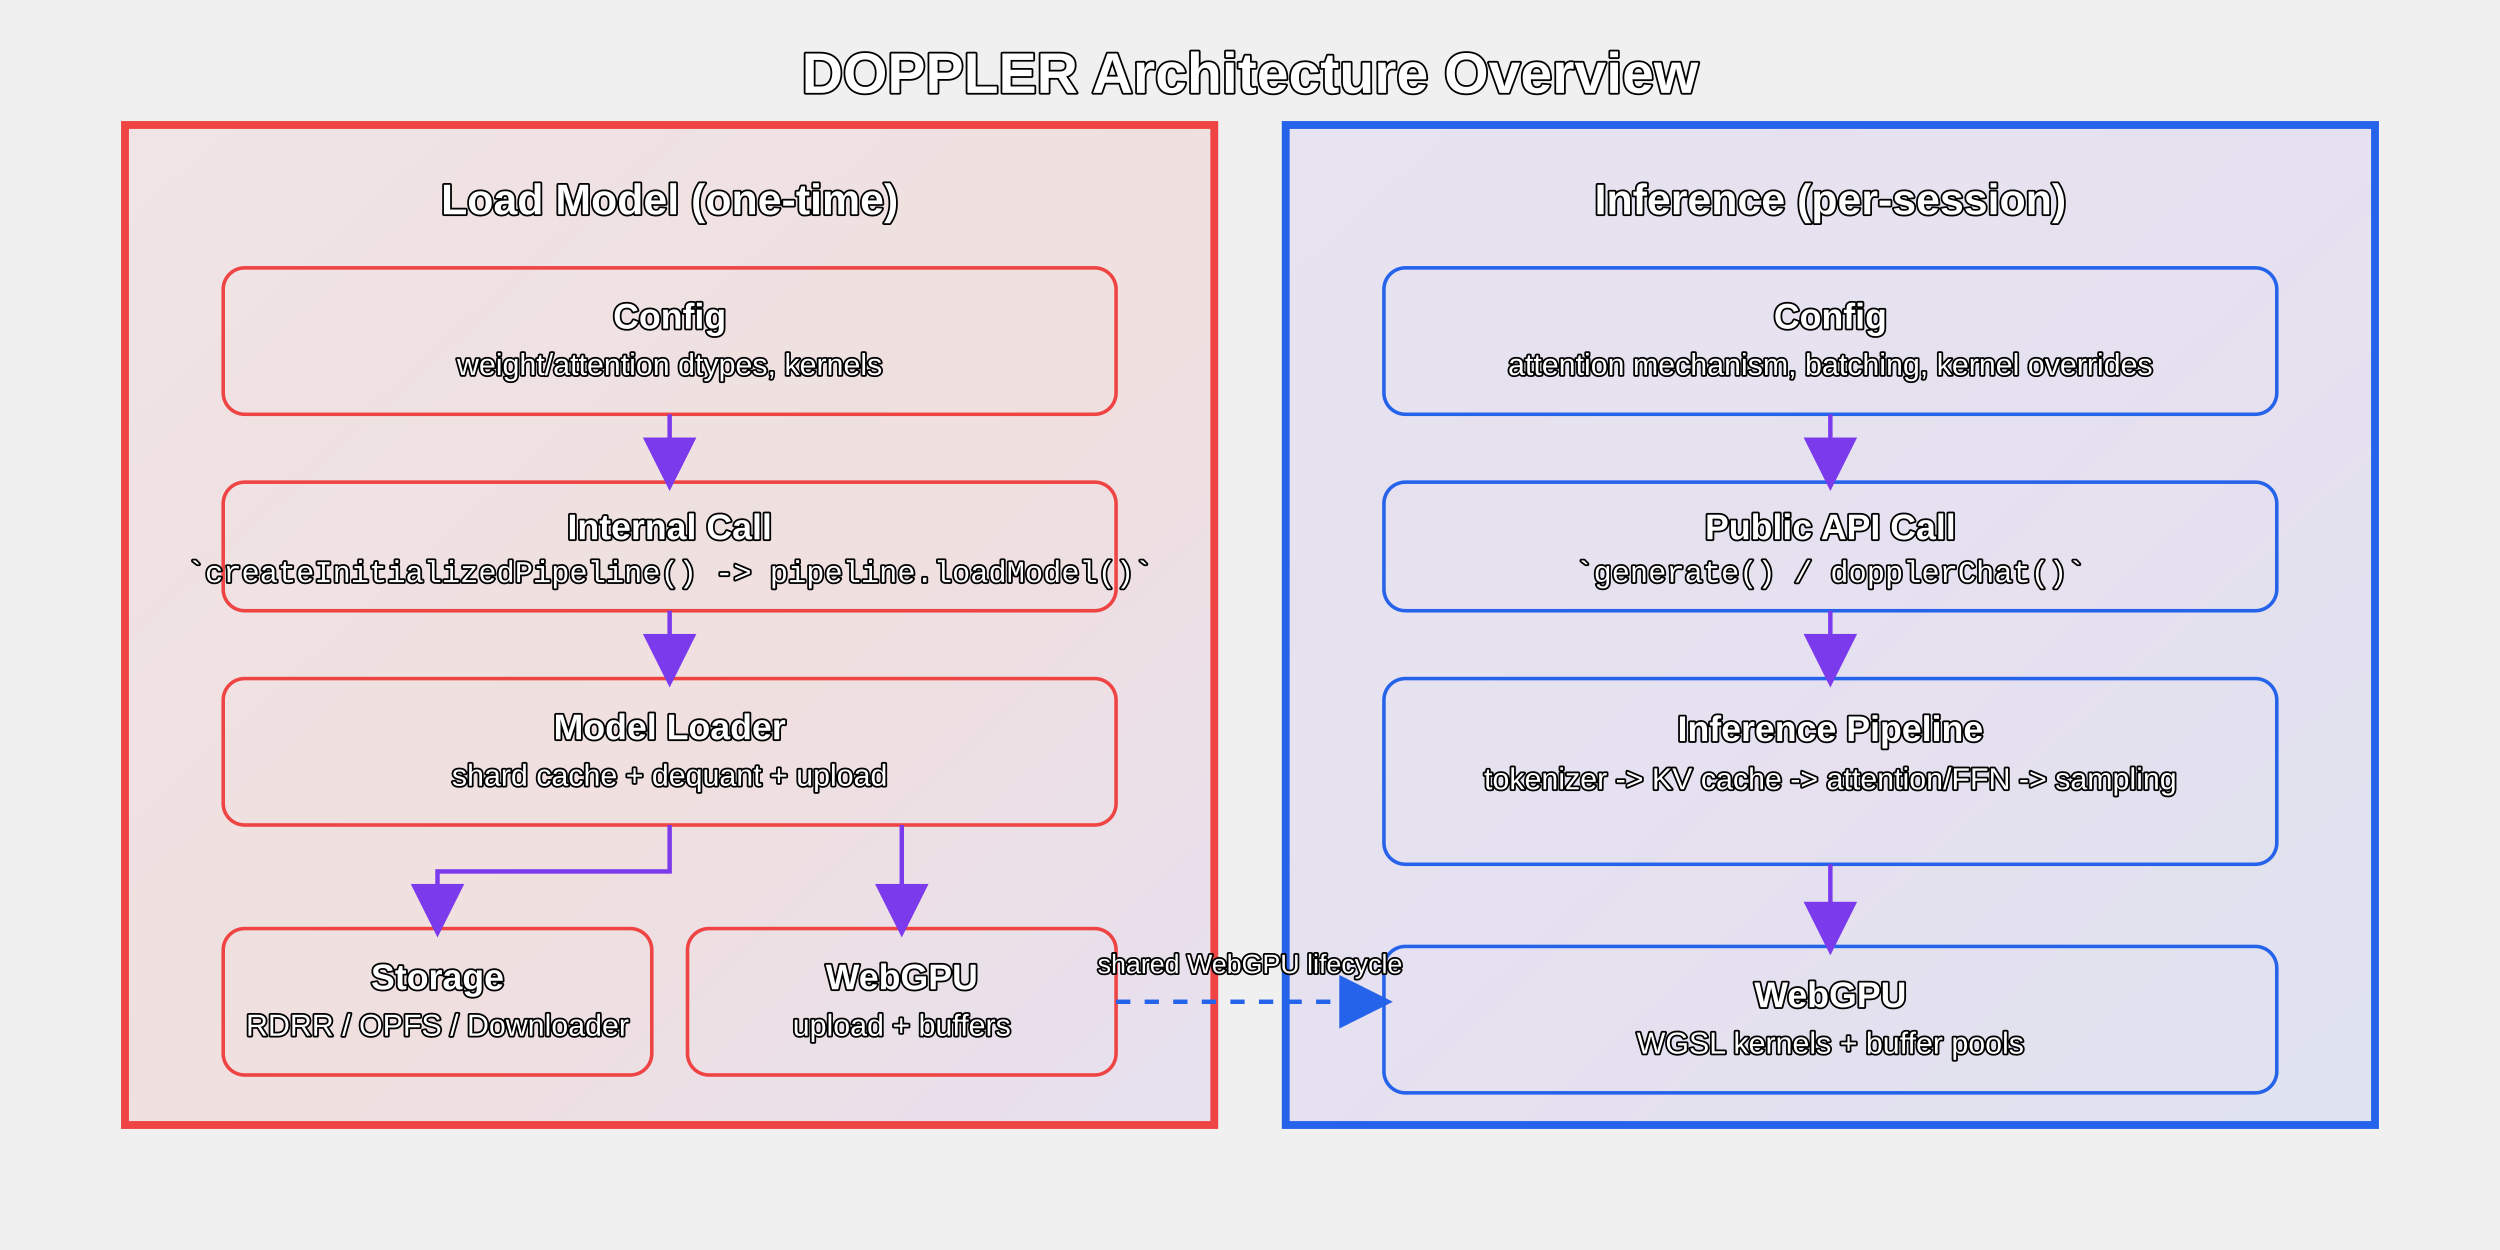
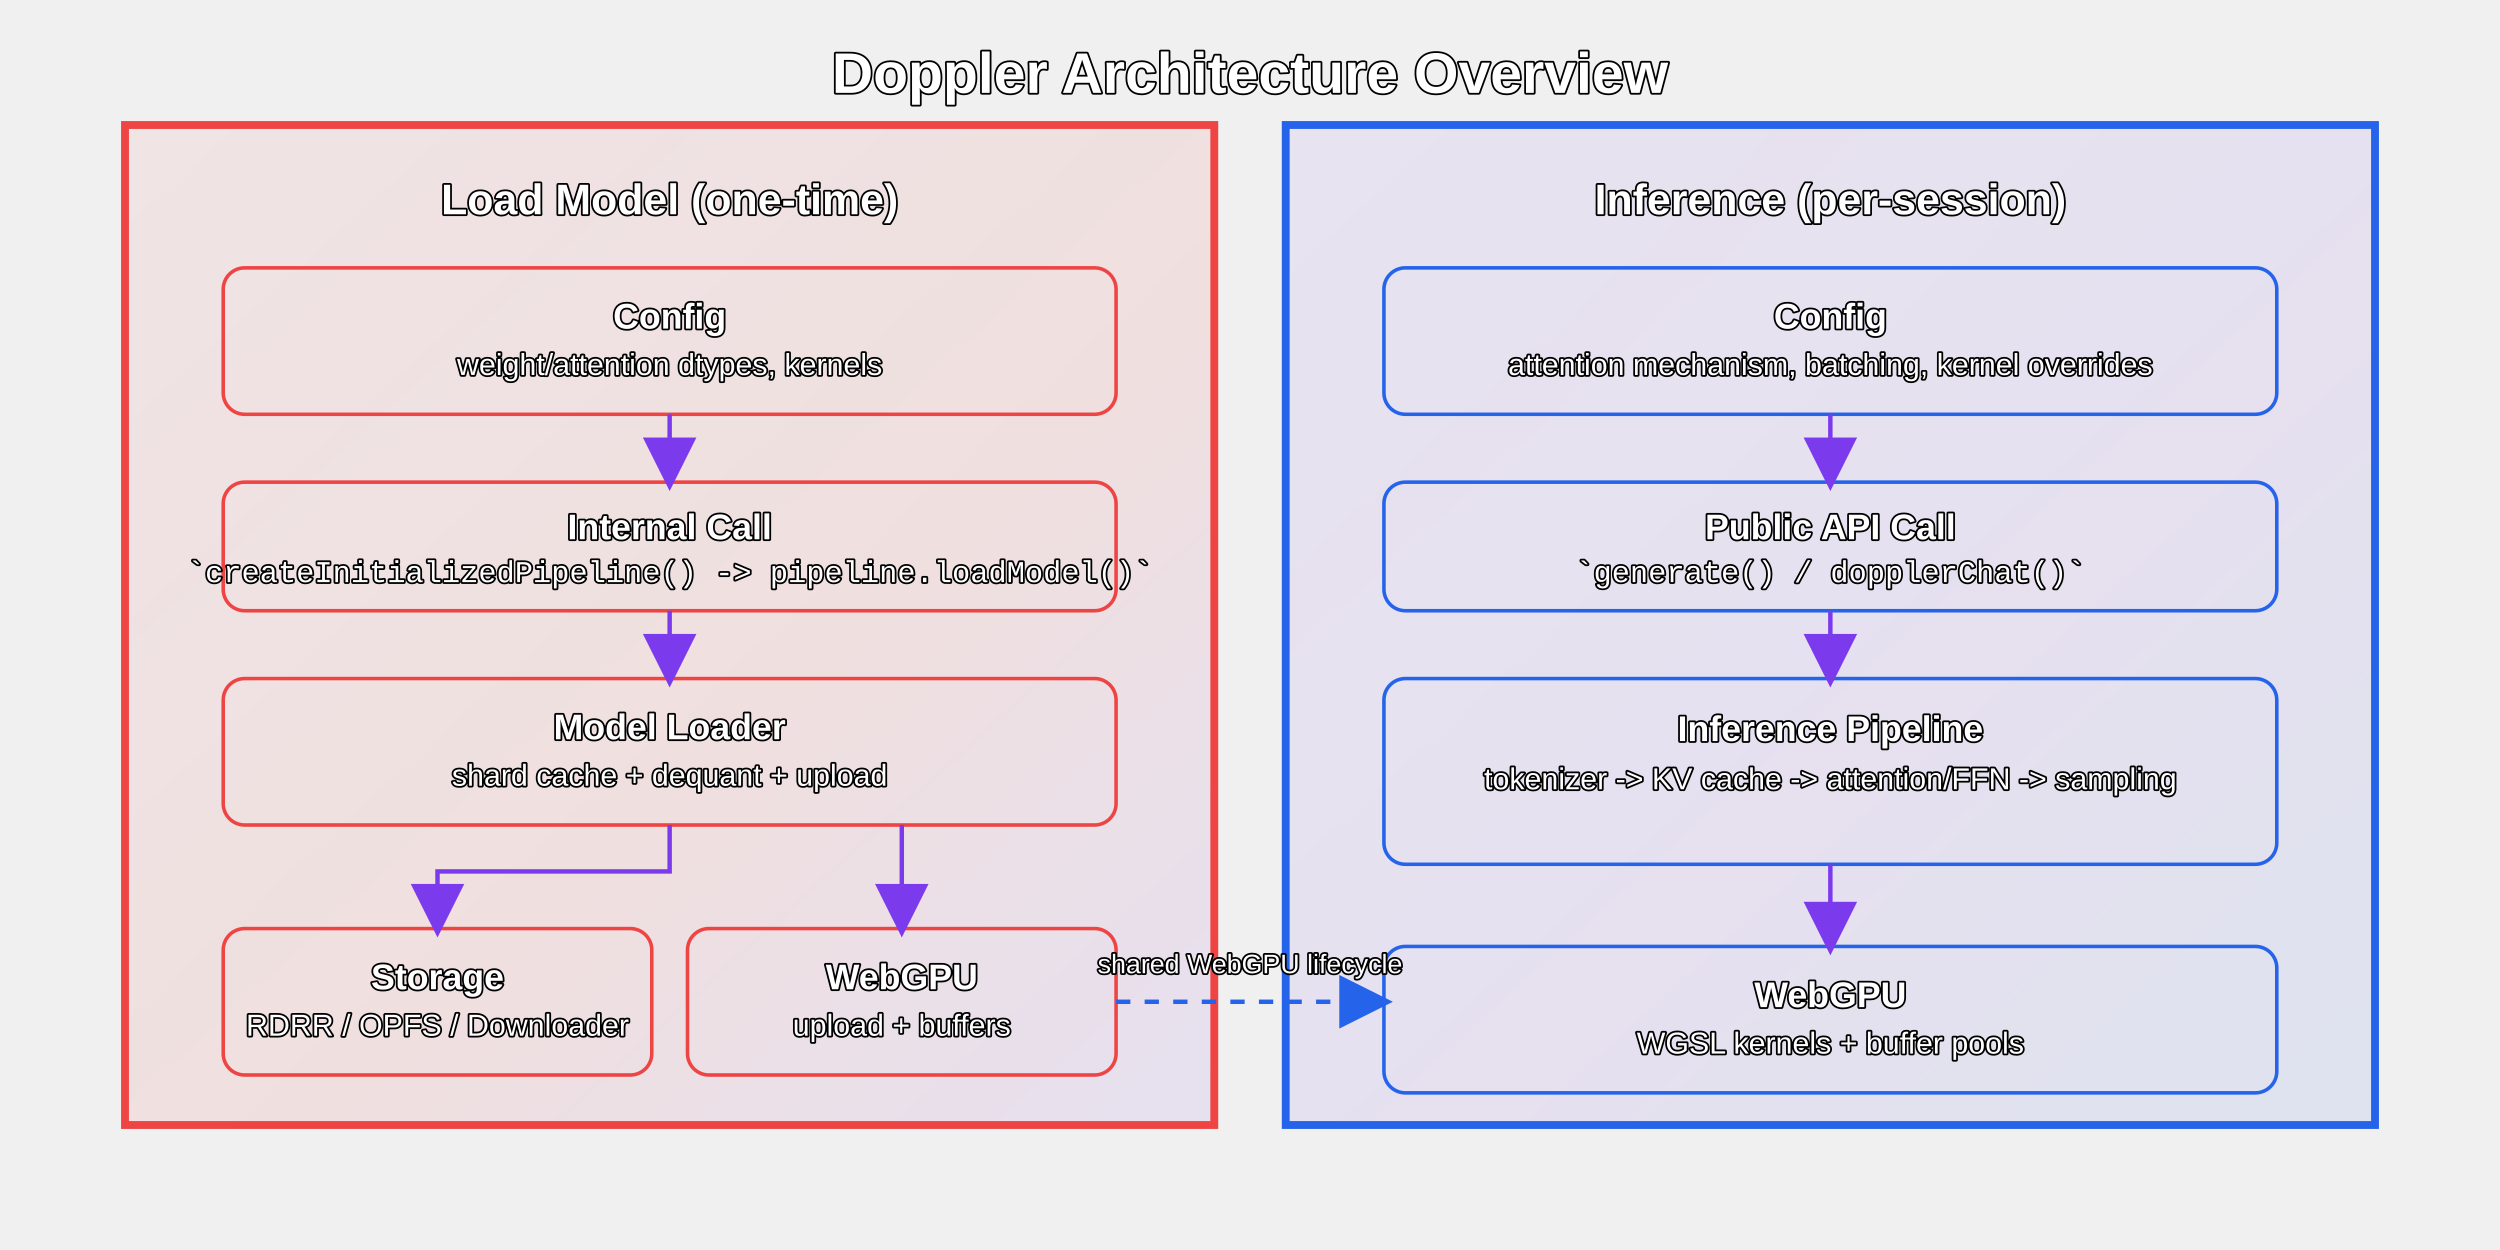
<svg xmlns="http://www.w3.org/2000/svg" width="1400" height="700" viewBox="0 0 1400 700" role="img" aria-labelledby="title desc">
  <defs>
    <style>
    .title { font: 700 32px "Segoe UI", "Helvetica Neue", Arial, sans-serif; fill: #ffffff; paint-order: stroke fill; stroke: #000000; stroke-width: 2px; stroke-linejoin: round; }
    .section { font: 700 24px "Segoe UI", "Helvetica Neue", Arial, sans-serif; fill: #ffffff; paint-order: stroke fill; stroke: #000000; stroke-width: 2px; stroke-linejoin: round; }
    .node-title { font: 700 20px "Segoe UI", "Helvetica Neue", Arial, sans-serif; fill: #ffffff; paint-order: stroke fill; stroke: #000000; stroke-width: 2px; stroke-linejoin: round; }
    .node-text { font: 500 17px "Segoe UI", "Helvetica Neue", Arial, sans-serif; fill: #ffffff; paint-order: stroke fill; stroke: #000000; stroke-width: 2px; stroke-linejoin: round; }
    .code-text { font: 500 17px SFMono-Regular, Menlo, Consolas, "Liberation Mono", monospace; fill: #ffffff; paint-order: stroke fill; stroke: #000000; stroke-width: 2px; stroke-linejoin: round; }
    .edge-label { font: 500 15px "Segoe UI", "Helvetica Neue", Arial, sans-serif; fill: #ffffff; paint-order: stroke fill; stroke: #000000; stroke-width: 2px; stroke-linejoin: round; }
    .column-left { fill: url(#col-left-grad); stroke: #ef4444; stroke-width: 4.4; }
    .column-right { fill: url(#col-right-grad); stroke: #2563eb; stroke-width: 4.4; }
    .node { fill: transparent; stroke-width: 2; }
    .node-load { stroke: #ef4444; }
    .node-infer { stroke: #2563eb; }
    .edge { stroke: #7c3aed; stroke-width: 2.5; fill: none; }
    .edge-dashed { stroke: #2563eb; stroke-width: 2.5; fill: none; stroke-dasharray: 8 8; }
  </style>
    <linearGradient id="col-left-grad" x1="0%" y1="0%" x2="100%" y2="100%">
      <stop offset="0%" stop-color="#ef444412" />
      <stop offset="60%" stop-color="#ef444418" />
      <stop offset="100%" stop-color="#7c3aed16" />
    </linearGradient>
    <linearGradient id="col-right-grad" x1="0%" y1="0%" x2="100%" y2="100%">
      <stop offset="0%" stop-color="#7c3aed12" />
      <stop offset="60%" stop-color="#7c3aed16" />
      <stop offset="100%" stop-color="#2563eb16" />
    </linearGradient>
    <marker id="arrow" markerWidth="12" markerHeight="12" refX="10" refY="6" orient="auto" markerUnits="strokeWidth">
      <path d="M 0 0 L 12 6 L 0 12 z" fill="#7c3aed" />
    </marker>
    <marker id="arrow-muted" markerWidth="12" markerHeight="12" refX="10" refY="6" orient="auto" markerUnits="strokeWidth">
      <path d="M 0 0 L 12 6 L 0 12 z" fill="#2563eb" />
    </marker>
  </defs>
-   <text x="700" y="52" text-anchor="middle" class="title">DOPPLER Architecture Overview</text>
+   <text x="700" y="52" text-anchor="middle" class="title">Doppler Architecture Overview</text>
  <rect x="70" y="70" width="610" height="560" rx="0" class="column-left" />
  <rect x="720" y="70" width="610" height="560" rx="0" class="column-right" />
  <text x="375" y="120" text-anchor="middle" class="section">Load Model (one-time)</text>
  <text x="1025" y="120" text-anchor="middle" class="section">Inference (per-session)</text>
  <rect x="125" y="150" width="500" height="82" rx="12" class="node node-load" />
  <text x="375" y="184" text-anchor="middle" class="node-title">Config</text>
  <text x="375" y="210" text-anchor="middle" class="node-text">weight/attention dtypes, kernels</text>
  <rect x="125" y="270" width="500" height="72" rx="12" class="node node-load" />
  <text x="375" y="302" text-anchor="middle" class="node-title">Internal Call</text>
  <text x="375" y="326" text-anchor="middle" class="code-text">`createInitializedPipeline() -&gt; pipeline.loadModel()`</text>
  <rect x="125" y="380" width="500" height="82" rx="12" class="node node-load" />
  <text x="375" y="414" text-anchor="middle" class="node-title">Model Loader</text>
  <text x="375" y="440" text-anchor="middle" class="node-text">shard cache + dequant + upload</text>
  <rect x="125" y="520" width="240" height="82" rx="12" class="node node-load" />
  <text x="245" y="554" text-anchor="middle" class="node-title">Storage</text>
  <text x="245" y="580" text-anchor="middle" class="node-text">RDRR / OPFS / Downloader</text>
  <rect x="385" y="520" width="240" height="82" rx="12" class="node node-load" />
  <text x="505" y="554" text-anchor="middle" class="node-title">WebGPU</text>
  <text x="505" y="580" text-anchor="middle" class="node-text">upload + buffers</text>
  <path d="M 375 232 L 375 270" class="edge" marker-end="url(#arrow)" />
  <path d="M 375 342 L 375 380" class="edge" marker-end="url(#arrow)" />
  <path d="M 375 462 L 375 488 L 245 488 L 245 520" class="edge" marker-end="url(#arrow)" />
  <path d="M 505 462 L 505 520" class="edge" marker-end="url(#arrow)" />
  <rect x="775" y="150" width="500" height="82" rx="12" class="node node-infer" />
  <text x="1025" y="184" text-anchor="middle" class="node-title">Config</text>
  <text x="1025" y="210" text-anchor="middle" class="node-text">attention mechanism, batching, kernel overrides</text>
  <rect x="775" y="270" width="500" height="72" rx="12" class="node node-infer" />
  <text x="1025" y="302" text-anchor="middle" class="node-title">Public API Call</text>
  <text x="1025" y="326" text-anchor="middle" class="code-text">`generate() / dopplerChat()`</text>
  <rect x="775" y="380" width="500" height="104" rx="12" class="node node-infer" />
  <text x="1025" y="415" text-anchor="middle" class="node-title">Inference Pipeline</text>
  <text x="1025" y="442" text-anchor="middle" class="node-text">tokenizer -&gt; KV cache -&gt; attention/FFN -&gt; sampling</text>
  <rect x="775" y="530" width="500" height="82" rx="12" class="node node-infer" />
  <text x="1025" y="564" text-anchor="middle" class="node-title">WebGPU</text>
  <text x="1025" y="590" text-anchor="middle" class="node-text">WGSL kernels + buffer pools</text>
  <path d="M 1025 232 L 1025 270" class="edge" marker-end="url(#arrow)" />
  <path d="M 1025 342 L 1025 380" class="edge" marker-end="url(#arrow)" />
  <path d="M 1025 484 L 1025 530" class="edge" marker-end="url(#arrow)" />
  <path d="M 625 561 L 775 561" class="edge-dashed" marker-end="url(#arrow-muted)" />
  <text x="700" y="545" text-anchor="middle" class="edge-label">shared WebGPU lifecycle</text>
</svg>
